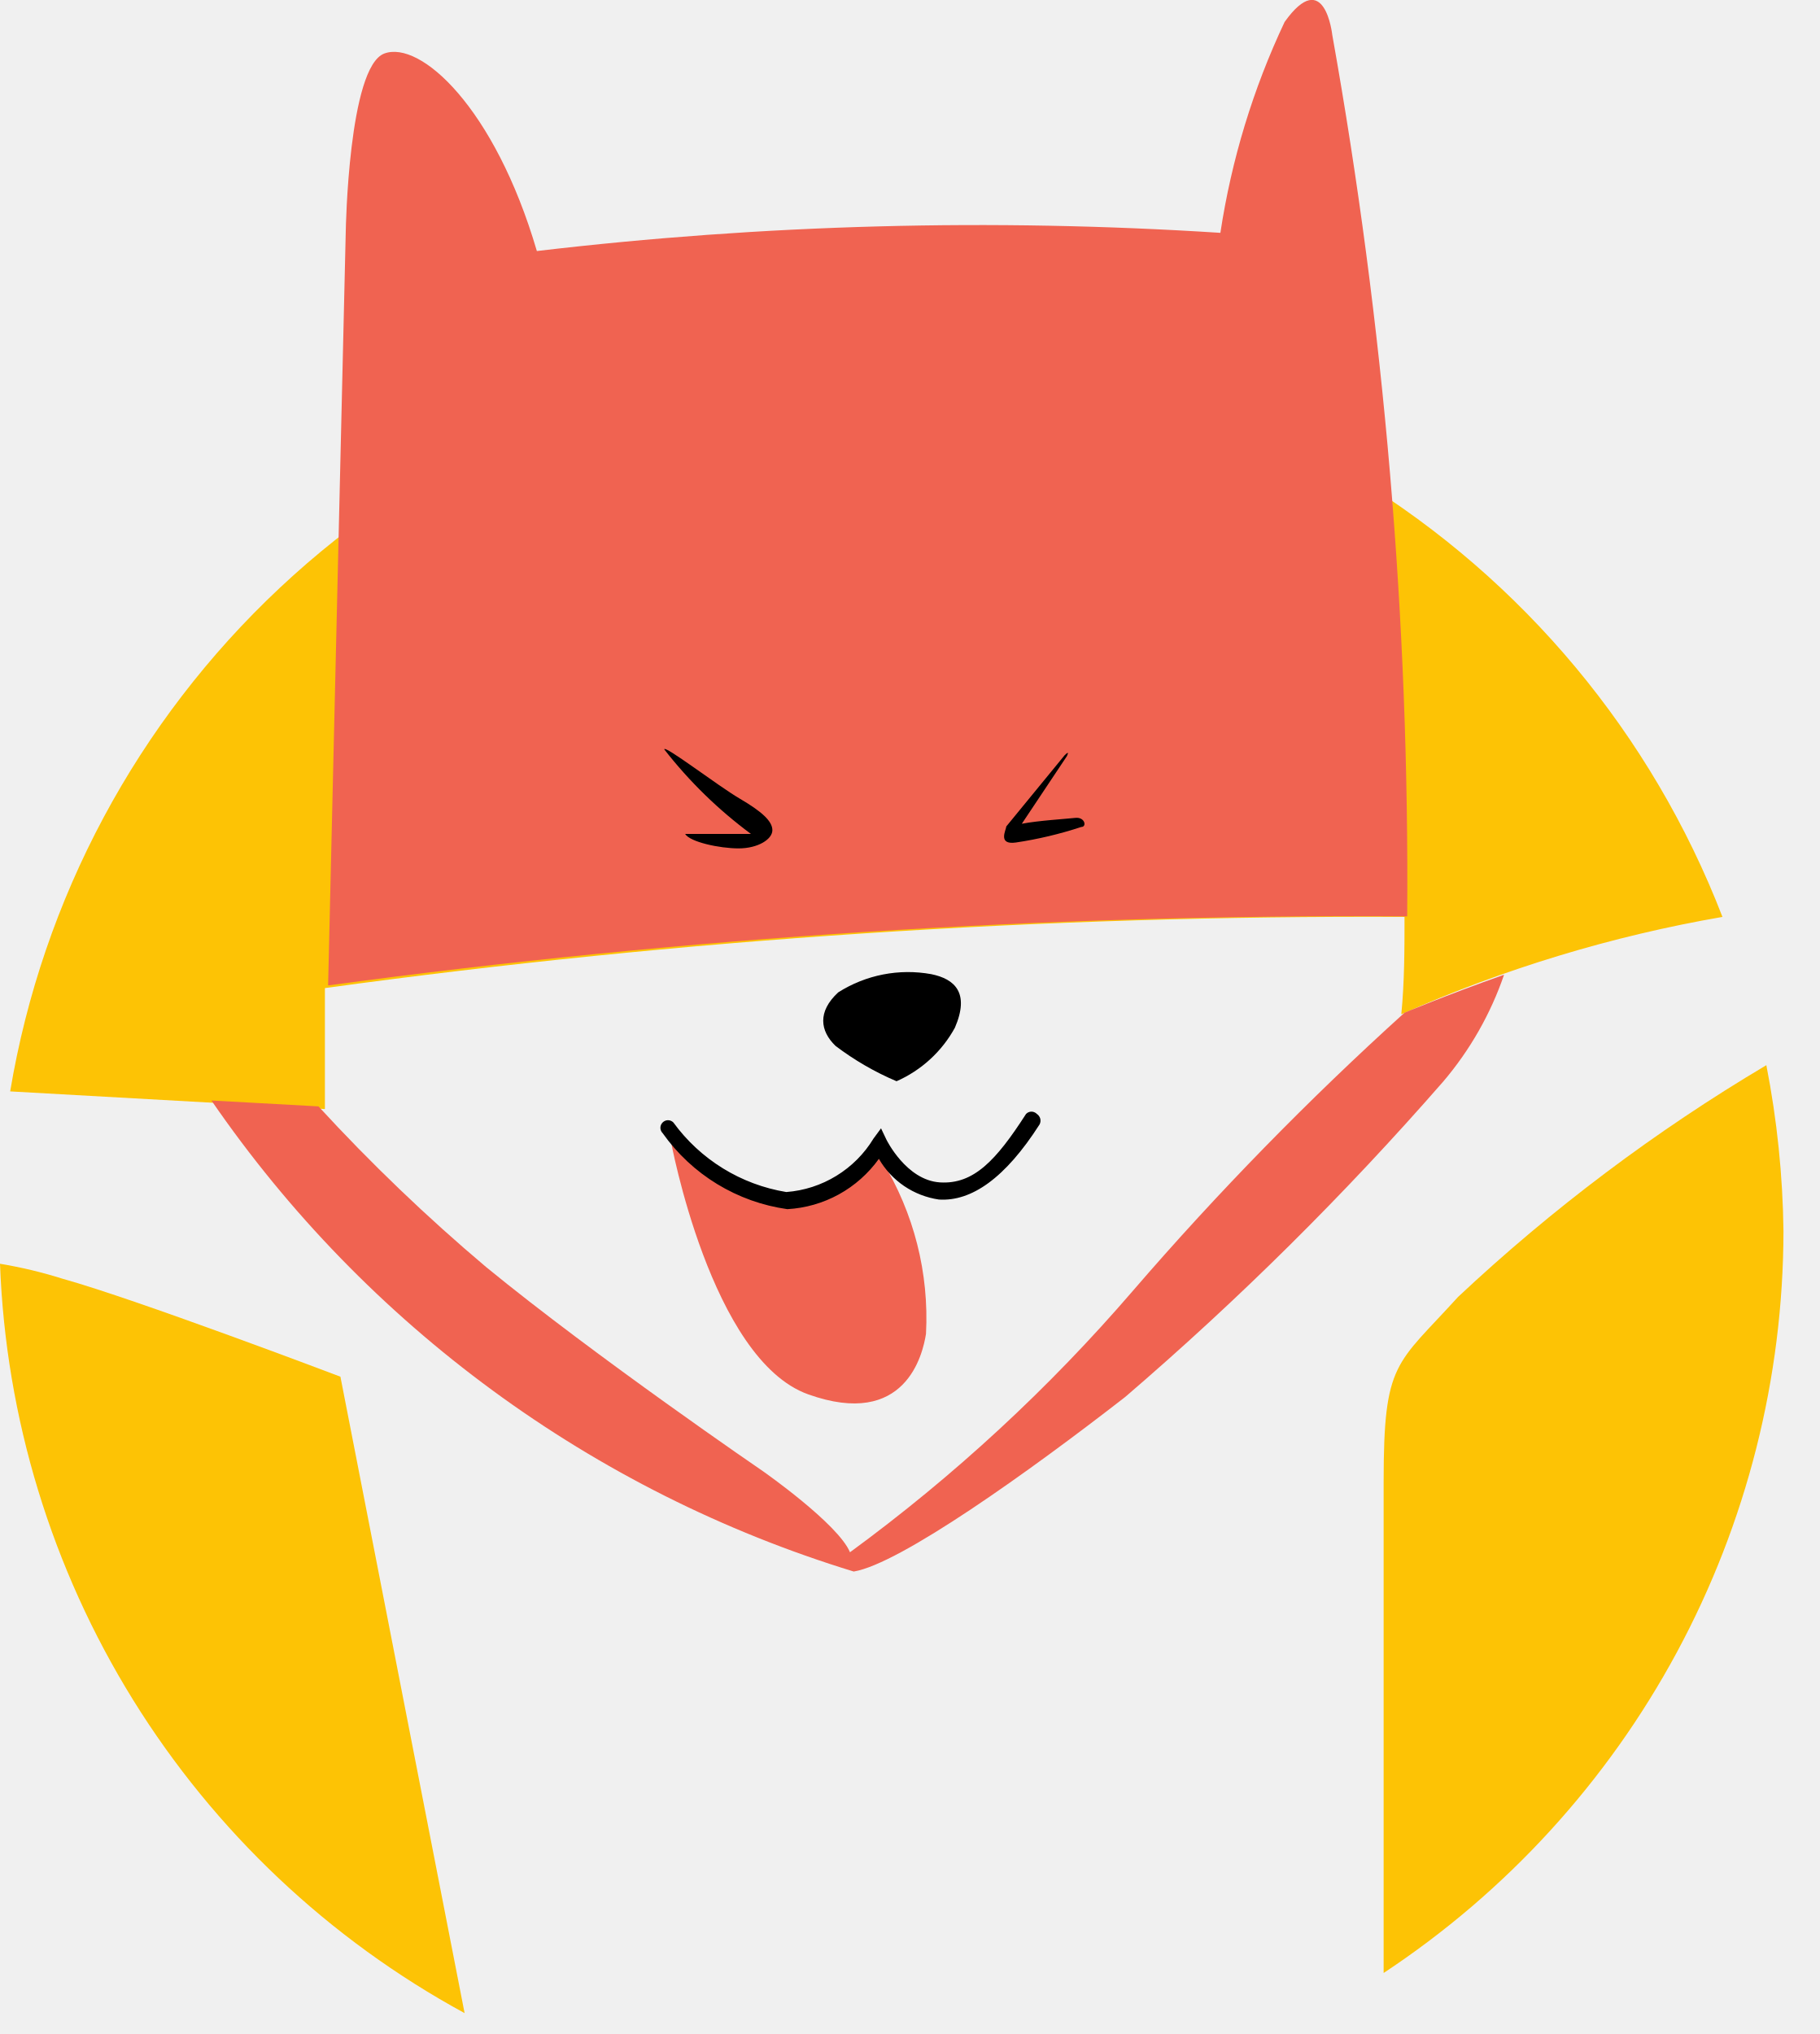
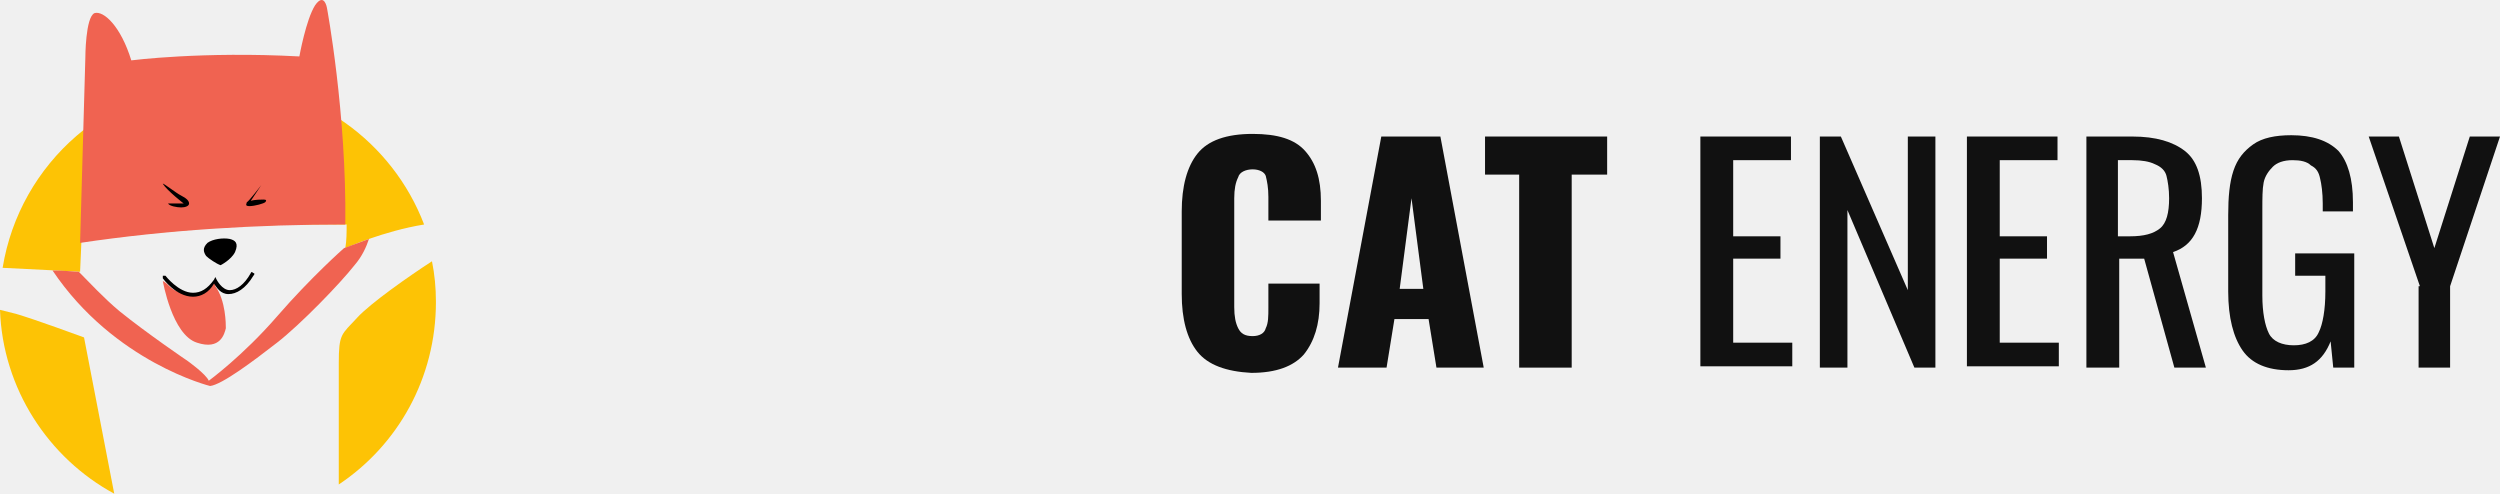
- <svg xmlns="http://www.w3.org/2000/svg" width="34" height="38" viewBox="0 0 34 38" fill="none">
-   <g clip-path="url(#clip0)">
-     <path d="M6.07 20.72V18.46C12.754 17.542 19.494 17.098 26.24 17.13C26.24 17.73 26.24 18.34 26.18 18.95C28.098 18.099 30.113 17.488 32.18 17.13C30.863 13.722 28.462 10.841 25.347 8.931C22.232 7.021 18.576 6.186 14.941 6.557C11.306 6.927 7.894 8.482 5.229 10.981C2.563 13.48 0.793 16.786 0.19 20.39L6.07 20.72Z" fill="#FDC305" />
-     <path d="M27.24 24.23C26.08 25.51 25.85 25.43 25.85 27.68C25.85 28.59 25.85 32.58 25.85 36.86C28.142 35.346 30.024 33.288 31.328 30.869C32.632 28.451 33.316 25.747 33.32 23C33.307 21.959 33.2 20.922 33 19.9C30.928 21.13 28.997 22.581 27.24 24.23Z" fill="#FDC305" />
-     <path d="M6.36 25.72C6.36 25.72 2.57 24.28 1.17 23.89C0.787 23.769 0.396 23.676 0 23.61C0.108 26.496 0.966 29.304 2.487 31.759C4.009 34.213 6.143 36.23 8.68 37.61L6.36 25.72Z" fill="#FDC305" />
-     <path d="M26.29 17.12C26.331 11.599 25.862 6.085 24.89 0.65C24.89 0.65 24.75 -0.64 24 0.41C23.411 1.658 23.007 2.985 22.8 4.35C18.542 4.076 14.268 4.19 10.03 4.69C9.24 2 7.85 0.75 7.18 1C6.51 1.25 6.46 4.31 6.46 4.31L6.13 18.41C12.811 17.506 19.548 17.075 26.29 17.12Z" fill="#F06351" />
-     <path d="M12.41 14C12.41 13.91 13.41 14.68 13.82 14.92C14.23 15.16 14.43 15.34 14.43 15.51C14.43 15.68 14.16 15.85 13.8 15.85C13.44 15.85 12.89 15.73 12.8 15.58H13.74H14.03C13.421 15.129 12.876 14.598 12.41 14Z" fill="black" />
-     <path d="M19.89 14.11L18.8 15.44C18.8 15.5 18.63 15.79 18.98 15.74C19.394 15.678 19.802 15.581 20.2 15.45C20.31 15.45 20.27 15.26 20.09 15.28C19.91 15.3 19.4 15.33 19.09 15.39L19.93 14.13C19.93 14.13 20 14 19.89 14.11Z" fill="black" />
-     <path d="M16.75 20.2C17.213 19.996 17.597 19.644 17.84 19.2C18.12 18.55 17.84 18.29 17.4 18.2C16.798 18.09 16.177 18.212 15.66 18.54C15.27 18.9 15.32 19.26 15.61 19.54C15.961 19.806 16.344 20.028 16.75 20.2Z" fill="black" />
-     <path d="M16.35 21.45C16.238 21.678 16.082 21.883 15.89 22.05C15.605 22.279 15.255 22.412 14.89 22.43C14.364 22.472 13.841 22.319 13.42 22C13.222 21.881 13.044 21.732 12.89 21.56C12.79 21.449 12.667 21.36 12.53 21.3C12.53 21.3 13.28 25.4 15.1 26.05C16.92 26.7 17.24 25.3 17.3 24.92C17.36 23.785 17.074 22.659 16.48 21.69C16.46 21.38 16.45 21.58 16.35 21.45Z" fill="#F06351" />
-     <path d="M14.71 22.59C14.245 22.525 13.799 22.365 13.398 22.121C12.998 21.877 12.651 21.553 12.38 21.17C12.367 21.157 12.356 21.141 12.349 21.124C12.342 21.107 12.338 21.089 12.338 21.07C12.338 21.051 12.342 21.033 12.349 21.016C12.356 20.999 12.367 20.983 12.38 20.97C12.393 20.957 12.409 20.946 12.426 20.939C12.443 20.932 12.461 20.928 12.48 20.928C12.499 20.928 12.517 20.932 12.534 20.939C12.551 20.946 12.567 20.957 12.58 20.97C13.085 21.664 13.843 22.131 14.69 22.27C15.022 22.245 15.343 22.141 15.626 21.967C15.91 21.793 16.148 21.554 16.32 21.27L16.46 21.08L16.56 21.29C16.56 21.29 16.93 22.05 17.56 22.09C18.19 22.13 18.61 21.68 19.17 20.81C19.183 20.797 19.199 20.786 19.216 20.779C19.233 20.772 19.251 20.768 19.27 20.768C19.289 20.768 19.307 20.772 19.324 20.779C19.341 20.786 19.357 20.797 19.37 20.81C19.402 20.831 19.425 20.863 19.435 20.9C19.444 20.937 19.439 20.977 19.42 21.01C18.78 22.01 18.15 22.45 17.54 22.41C17.308 22.376 17.087 22.29 16.893 22.159C16.699 22.027 16.537 21.853 16.42 21.65C16.223 21.924 15.968 22.151 15.672 22.314C15.376 22.477 15.047 22.571 14.71 22.59Z" fill="black" />
-     <path d="M26.24 18.92C24.445 20.544 22.751 22.277 21.17 24.11C19.599 25.936 17.824 27.577 15.88 29C15.66 28.47 14.26 27.49 14.26 27.49C14.26 27.49 11.13 25.35 9.08 23.67C7.974 22.737 6.929 21.735 5.95 20.67L3.95 20.56C6.84 24.765 11.07 27.868 15.95 29.36C16.81 29.22 19.22 27.5 21.02 26.1C23.139 24.282 25.124 22.313 26.96 20.21C27.462 19.621 27.849 18.942 28.1 18.21C27 18.6 26.24 18.92 26.24 18.92Z" fill="#F06351" />
+ <svg xmlns="http://www.w3.org/2000/svg" version="1.1" id="Layer_2" x="0px" y="0px" viewBox="0 0.002 190.4 37.598" style="enable-background:new 0 0 33.3 37.6;">
+   <style type="text/css">
+     .st0 {
+       fill: #FDC305;
+     }
+     .st1 {
+       fill: #F06351;
+     }
+   </style>
+   <g>
+     <path class="st0" d="M6.1,20.7l0.1-2.3c6.7-0.9,13.4-1.4,20.2-1.3c0,0.6,0,1.2-0.1,1.8c0,0,2.9-1.3,6-1.8     c-2.4-6.3-8.5-10.8-15.6-10.8c-8.3,0-15.2,6.1-16.5,14.1C2.4,20.5,6.1,20.7,6.1,20.7z" />
+     <path class="st0" d="M27.2,24.2c-1.2,1.3-1.4,1.2-1.4,3.5c0,0.9,0,4.9,0,9.2c4.5-3,7.4-8.1,7.4-13.9c0-1.1-0.1-2.1-0.3-3.1     C31.2,21,28.2,23.1,27.2,24.2z" />
+     <path class="st0" d="M6.4,25.7c0,0-3.8-1.4-5.2-1.8c-0.4-0.1-0.8-0.2-1.2-0.3c0.2,6,3.7,11.3,8.7,14L6.4,25.7z" />
  </g>
-   <defs>
-     <clipPath id="clip0">
-       <rect width="33.32" height="37.61" fill="white" />
-     </clipPath>
-   </defs>
+   <path class="st1" d="M26.3,17.1c0.1-8.5-1.4-16.5-1.4-16.5S24.7-0.6,24,0.4c-0.7,1.1-1.2,3.9-1.2,3.9c-7.4-0.4-12.8,0.3-12.8,0.3   C9.2,2,7.9,0.8,7.2,1C6.5,1.3,6.5,4.4,6.5,4.4L6.1,18.5C12.8,17.5,19.6,17.1,26.3,17.1z" />
+   <path d="M12.4,14c0-0.1,1,0.7,1.4,0.9c0.4,0.2,0.6,0.4,0.6,0.6c0,0.2-0.3,0.3-0.6,0.3s-0.9-0.1-1-0.3c0,0,0.6,0,0.9,0h0.3   C14.1,15.6,12.7,14.5,12.4,14z" />
+   <path d="M19.9,14.1c0,0-1,1.3-1.1,1.3c0,0.1-0.2,0.3,0.2,0.3s1.1-0.2,1.2-0.3c0.1-0.1,0.1-0.2-0.1-0.2c-0.2,0-0.7,0-1,0.1L19.9,14.1   C19.9,14.1,20,14,19.9,14.1z" />
+   <path d="M16.8,20.2c0,0,0.8-0.4,1.1-1c0.3-0.7,0-0.9-0.4-1c-0.5-0.1-1.3,0-1.7,0.3c-0.4,0.4-0.3,0.7-0.1,1   C15.9,19.7,16.5,20.1,16.8,20.2z" />
+   <path class="st1" d="M16.3,21.5c0,0-0.2,0.4-0.5,0.6c-0.2,0.2-0.6,0.4-1,0.4c-0.6,0-1.1-0.2-1.5-0.4c-0.2-0.1-0.4-0.3-0.5-0.4   c-0.2-0.2-0.4-0.3-0.4-0.3s0.7,4.1,2.6,4.7c1.8,0.6,2.1-0.7,2.2-1.1c0-0.3,0-2.1-0.8-3.2C16.5,21.4,16.4,21.6,16.3,21.5z" />
+   <g>
+     <path d="M14.7,22.6C14.7,22.6,14.7,22.6,14.7,22.6c-1.3,0-2.3-1.4-2.3-1.4c0-0.1,0-0.2,0-0.2c0.1,0,0.2,0,0.2,0c0,0,1,1.3,2.1,1.3     c0,0,0,0,0,0c0.6,0,1.1-0.3,1.6-1l0.1-0.2l0.1,0.2c0,0,0.4,0.8,1,0.8c0.5,0,1.1-0.4,1.6-1.3c0-0.1,0.1-0.1,0.2,0     c0.1,0,0.1,0.1,0,0.2c-0.6,1-1.3,1.4-1.9,1.4c-0.6,0-0.9-0.5-1.1-0.8C15.9,22.3,15.3,22.6,14.7,22.6z" />
+   </g>
+   <path class="st1" d="M26.2,18.9c0,0-2.5,2.2-5.1,5.2S15.9,29,15.9,29c-0.2-0.5-1.6-1.5-1.6-1.5s-3.1-2.1-5.2-3.8   c-1.2-1-2.3-2.2-3.1-3c-0.3,0-1.1-0.1-2-0.1c4.7,7,12,8.8,12,8.8c0.9-0.1,3.3-1.9,5.1-3.3c1.8-1.4,4.8-4.5,5.9-5.9   c0.6-0.7,0.9-1.4,1.1-2C27,18.6,26.2,18.9,26.2,18.9z" />
+   <g transform="matrix(1, 0, 0, 1, 90, 10.2)">
+     <path class="st0" d="M1.2,16.6c-0.8-1-1.2-2.5-1.2-4.4V5.9c0-1.9,0.4-3.4,1.2-4.4C2,0.5,3.4,0,5.4,0c1.9,0,3.2,0.4,4,1.3     c0.8,0.9,1.2,2.1,1.2,3.8v1.5H6.6V4.8c0-0.7-0.1-1.2-0.2-1.6C6.3,2.9,5.9,2.7,5.4,2.7S4.4,2.9,4.3,3.3C4.1,3.7,4,4.2,4,4.9v8.3     c0,0.7,0.1,1.2,0.3,1.6c0.2,0.4,0.5,0.6,1.1,0.6c0.5,0,0.9-0.2,1-0.6c0.2-0.4,0.2-0.9,0.2-1.6v-1.8h3.9v1.5c0,1.6-0.4,2.9-1.2,3.9     c-0.8,0.9-2.1,1.4-4,1.4C3.4,18.1,2,17.6,1.2,16.6z" style="fill: rgb(17, 17, 17);" />
+     <path class="st0" d="M15.2,0.2h4.5L23,17.8h-3.6l-0.6-3.7h-2.6l-0.6,3.7h-3.7L15.2,0.2z M18.4,11.8l-0.9-6.9l-0.9,6.9H18.4z" style="fill: rgb(17, 17, 17);" />
+     <path class="st0" d="M25.8,3.1h-2.7V0.2h9.3v2.9h-2.7v14.7h-4V3.1z" style="fill: rgb(17, 17, 17);" />
+     <path class="st0" d="M39.5,0.2h6.9v1.8H42v5.8h3.6v1.7H42v6.4h4.5v1.8h-7V0.2z" style="fill: rgb(17, 17, 17);" />
+     <path class="st0" d="M48.5,0.2h1.7l5.1,11.7V0.2h2.1v17.6h-1.6l-5.1-12v12h-2.1V0.2z" style="fill: rgb(17, 17, 17);" />
+     <path class="st0" d="M59.8,0.2h6.9v1.8h-4.4v5.8h3.6v1.7h-3.6v6.4h4.5v1.8h-7V0.2z" style="fill: rgb(17, 17, 17);" />
+     <path class="st0" d="M68.8,0.2h3.6c1.8,0,3.1,0.4,4,1.1s1.3,1.9,1.3,3.6c0,2.3-0.7,3.6-2.2,4.1l2.5,8.8h-2.4l-2.3-8.3h-1.9v8.3     h-2.5V0.2z M72.2,7.8c1.1,0,1.8-0.2,2.3-0.6C75,6.8,75.2,6,75.2,4.9c0-0.7-0.1-1.3-0.2-1.7s-0.4-0.7-0.9-0.9     c-0.4-0.2-1-0.3-1.7-0.3h-1.1v5.8H72.2z" style="fill: rgb(17, 17, 17);" />
+     <path class="st0" d="M80.8,16.5c-0.7-1-1.1-2.5-1.1-4.5V6.2c0-1.4,0.1-2.5,0.4-3.4c0.3-0.9,0.8-1.5,1.5-2c0.7-0.5,1.7-0.7,2.9-0.7     c1.6,0,2.8,0.4,3.6,1.2c0.7,0.8,1.1,2.1,1.1,3.9v0.7h-2.3V5.3c0-0.8-0.1-1.5-0.2-1.9c-0.1-0.5-0.3-0.8-0.7-1     C85.7,2.1,85.2,2,84.6,2c-0.7,0-1.2,0.2-1.5,0.5c-0.3,0.3-0.6,0.7-0.7,1.2c-0.1,0.5-0.1,1.2-0.1,2.1v6.5c0,1.3,0.2,2.3,0.5,2.9     c0.3,0.6,1,0.9,1.9,0.9c0.9,0,1.6-0.3,1.9-1c0.3-0.6,0.5-1.7,0.5-3.1v-1.2h-2.3V9.1h4.5v8.7h-1.6l-0.2-2c-0.6,1.5-1.6,2.2-3.2,2.2     C82.7,18,81.5,17.5,80.8,16.5z" style="fill: rgb(17, 17, 17);" />
+     <path class="st0" d="M94.3,11.6L90.4,0.2h2.3l2.7,8.5l2.7-8.5h2.3l-3.8,11.4v6.2h-2.4V11.6z" style="fill: rgb(17, 17, 17);" />
+   </g>
</svg>
